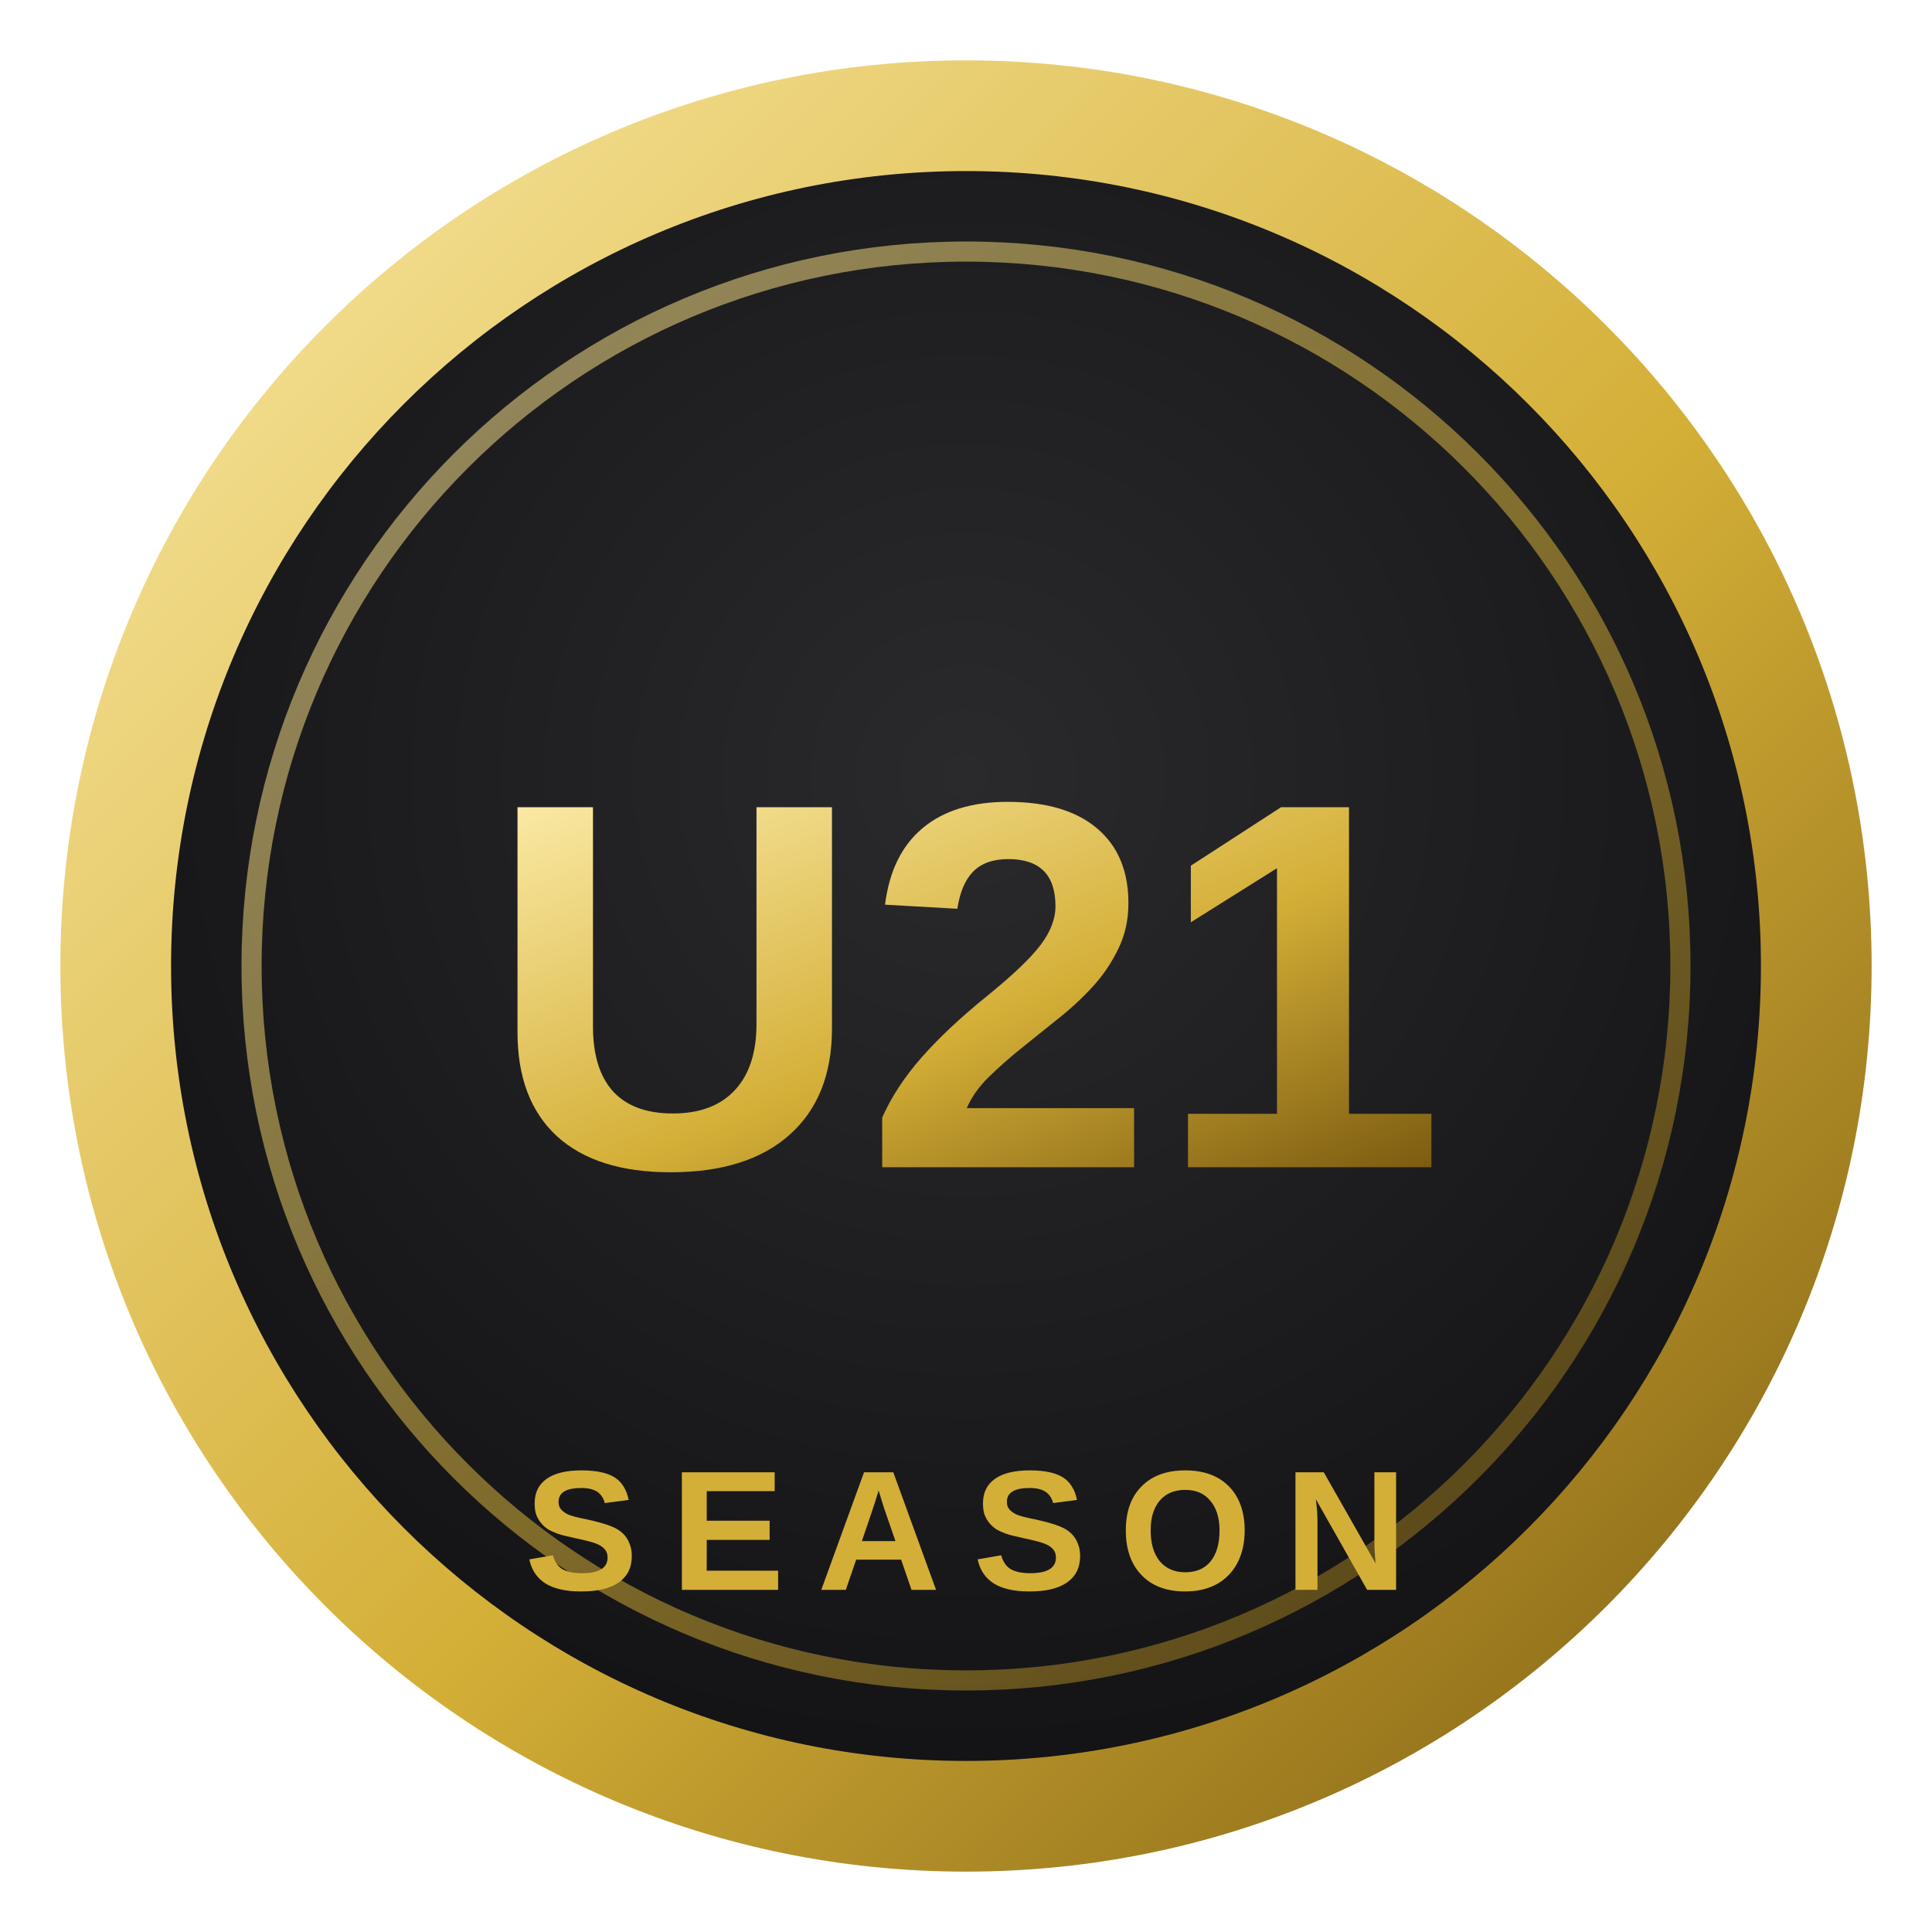
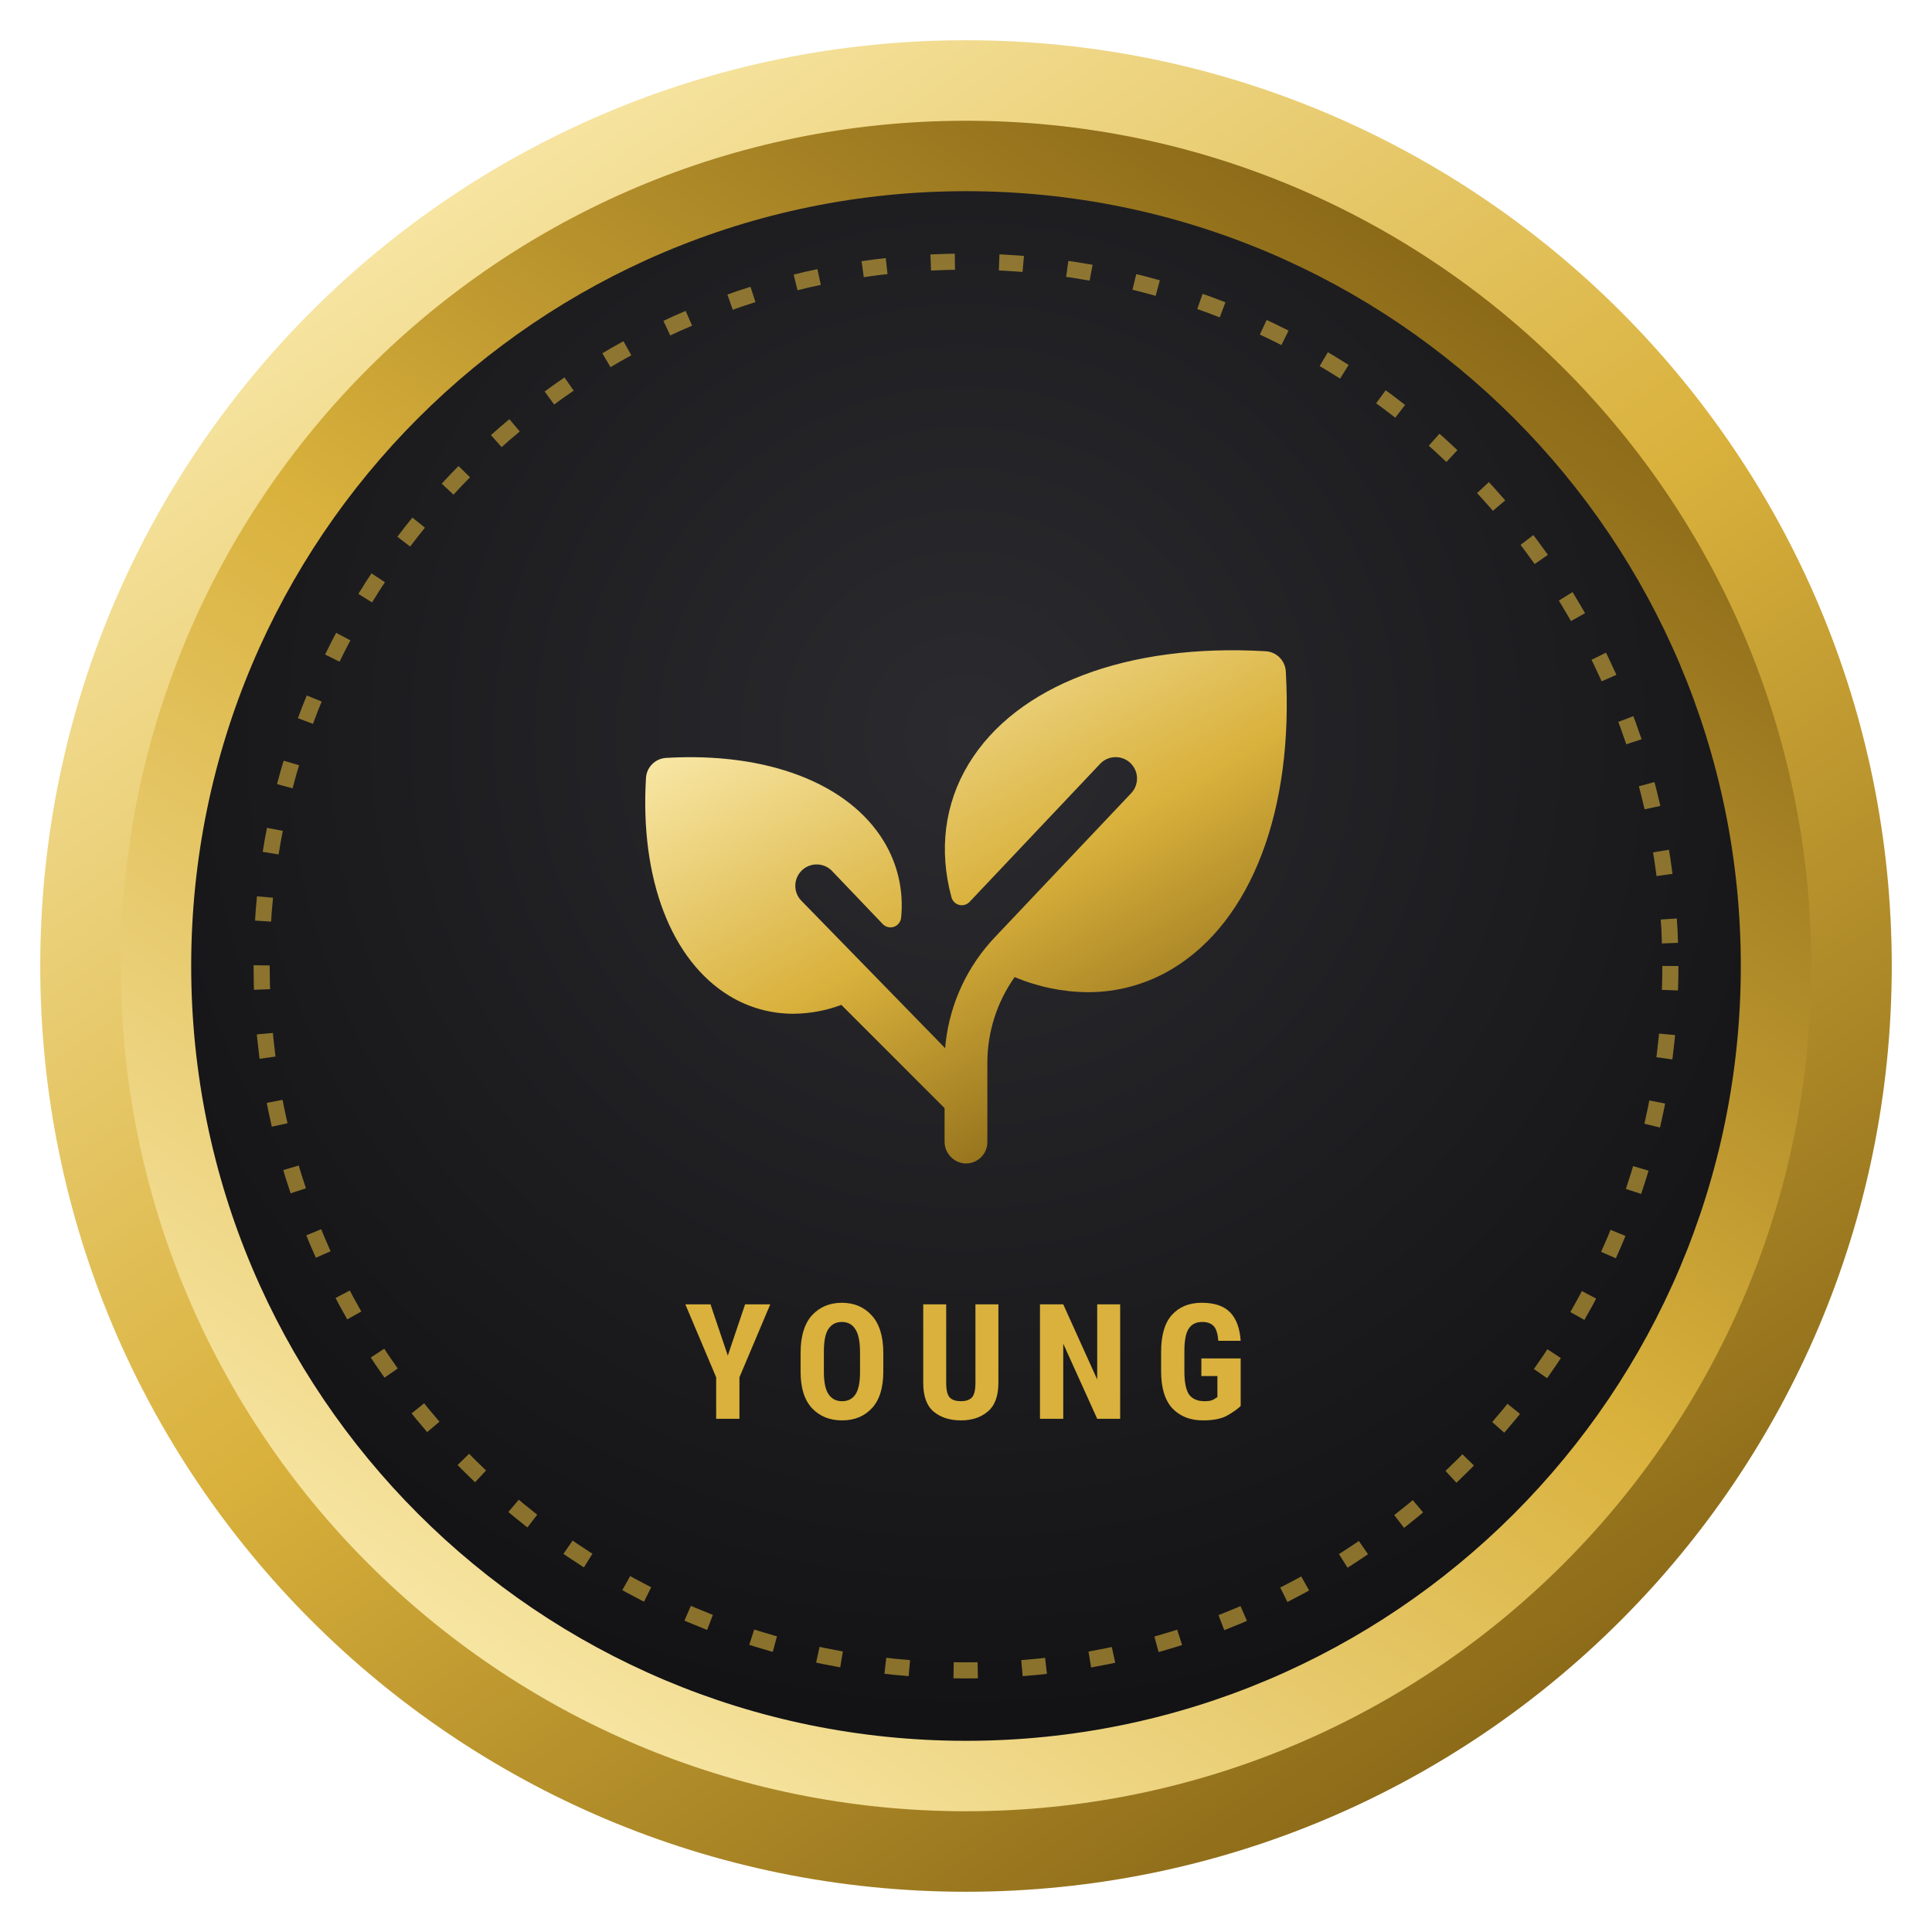
<svg xmlns="http://www.w3.org/2000/svg" viewBox="0 0 96 96" width="96" height="96">
  <defs>
-     <linearGradient id="m" x1="0" y1="0" x2="1" y2="1">
-       <stop offset="0" stop-color="#fbeaa6" />
-       <stop offset=".55" stop-color="#d4af37" />
+     <linearGradient id="m" x1=".15" y1="0" x2=".85" y2="1">
+       <stop offset="0" stop-color="#fdf0b8" />
+       <stop offset=".5" stop-color="#d9b13c" />
      <stop offset="1" stop-color="#7a5a10" />
    </linearGradient>
-     <radialGradient id="f" cx=".5" cy=".38" r=".7">
-       <stop offset="0" stop-color="#2a2a2d" />
-       <stop offset="1" stop-color="#111113" />
+     <linearGradient id="r" x1=".85" y1="0" x2=".15" y2="1">
+       <stop offset="0" stop-color="#7a5a10" />
+       <stop offset=".5" stop-color="#d9b13c" />
+       <stop offset="1" stop-color="#fdf0b8" />
+     </linearGradient>
+     <radialGradient id="f" cx=".5" cy=".35" r=".75">
+       <stop offset="0" stop-color="#2b2b2f" />
+       <stop offset="1" stop-color="#0f0f11" />
    </radialGradient>
  </defs>
-   <circle cx="48" cy="48" r="45" fill="url(#m)" />
-   <circle cx="48" cy="48" r="39.5" fill="url(#f)" />
-   <circle cx="48" cy="48" r="35.5" fill="none" stroke="url(#m)" stroke-width="1" opacity=".55" />
-   <text x="48" y="58" text-anchor="middle" font-size="26" font-family="'Arial Narrow','Helvetica Neue',Arial,sans-serif" font-weight="800" fill="url(#m)">U21</text>
-   <text x="48" y="79" text-anchor="middle" font-size="8.5" font-family="'Arial Narrow','Helvetica Neue',Arial,sans-serif" font-weight="800" fill="#d4af37" letter-spacing="1.6">SEASON</text>
+   <circle cx="48" cy="48" r="46" fill="url(#m)" />
+   <circle cx="48" cy="48" r="42" fill="url(#r)" />
+   <circle cx="48" cy="48" r="38.5" fill="url(#f)" />
+   <circle cx="48" cy="48" r="35" fill="none" stroke="#d9b13c" stroke-width=".8" stroke-dasharray="1.2 2.2" opacity=".6" />
+   <g transform="translate(31.00 27.00) scale(0.1328)" fill="url(#m)">
+     <path d="M205.41,159.07a60.9,60.9,0,0,1-31.83,8.86,71.71,71.71,0,0,1-27.36-5.66A55.55,55.55,0,0,0,136,194.51V224a8,8,0,0,1-8.53,8,8.18,8.18,0,0,1-7.47-8.25V211.31L81.38,172.69A52.5,52.5,0,0,1,63.44,176a45.82,45.82,0,0,1-23.92-6.67C17.73,156.09,6,125.62,8.27,87.79a8,8,0,0,1,7.52-7.52c37.83-2.23,68.3,9.46,81.5,31.25A46,46,0,0,1,103.74,140a4,4,0,0,1-6.89,2.43l-19.2-20.1a8,8,0,0,0-11.31,11.31l53.88,55.25c.06-.78.13-1.56.21-2.33a68.56,68.56,0,0,1,18.64-39.46l50.59-53.46a8,8,0,0,0-11.31-11.32l-49,51.82a4,4,0,0,1-6.78-1.74c-4.74-17.48-2.65-34.88,6.4-49.82,17.86-29.48,59.42-45.26,111.18-42.22a8,8,0,0,1,7.52,7.52C250.67,99.65,234.89,141.21,205.41,159.07Z" />
+   </g>
+   <text x="48" y="70.5" text-anchor="middle" font-size="8" font-family="'Arial Narrow','Roboto Condensed','Helvetica Neue',Arial,sans-serif" font-weight="700" fill="#d9b13c" letter-spacing="1.2">YOUNG</text>
</svg>
